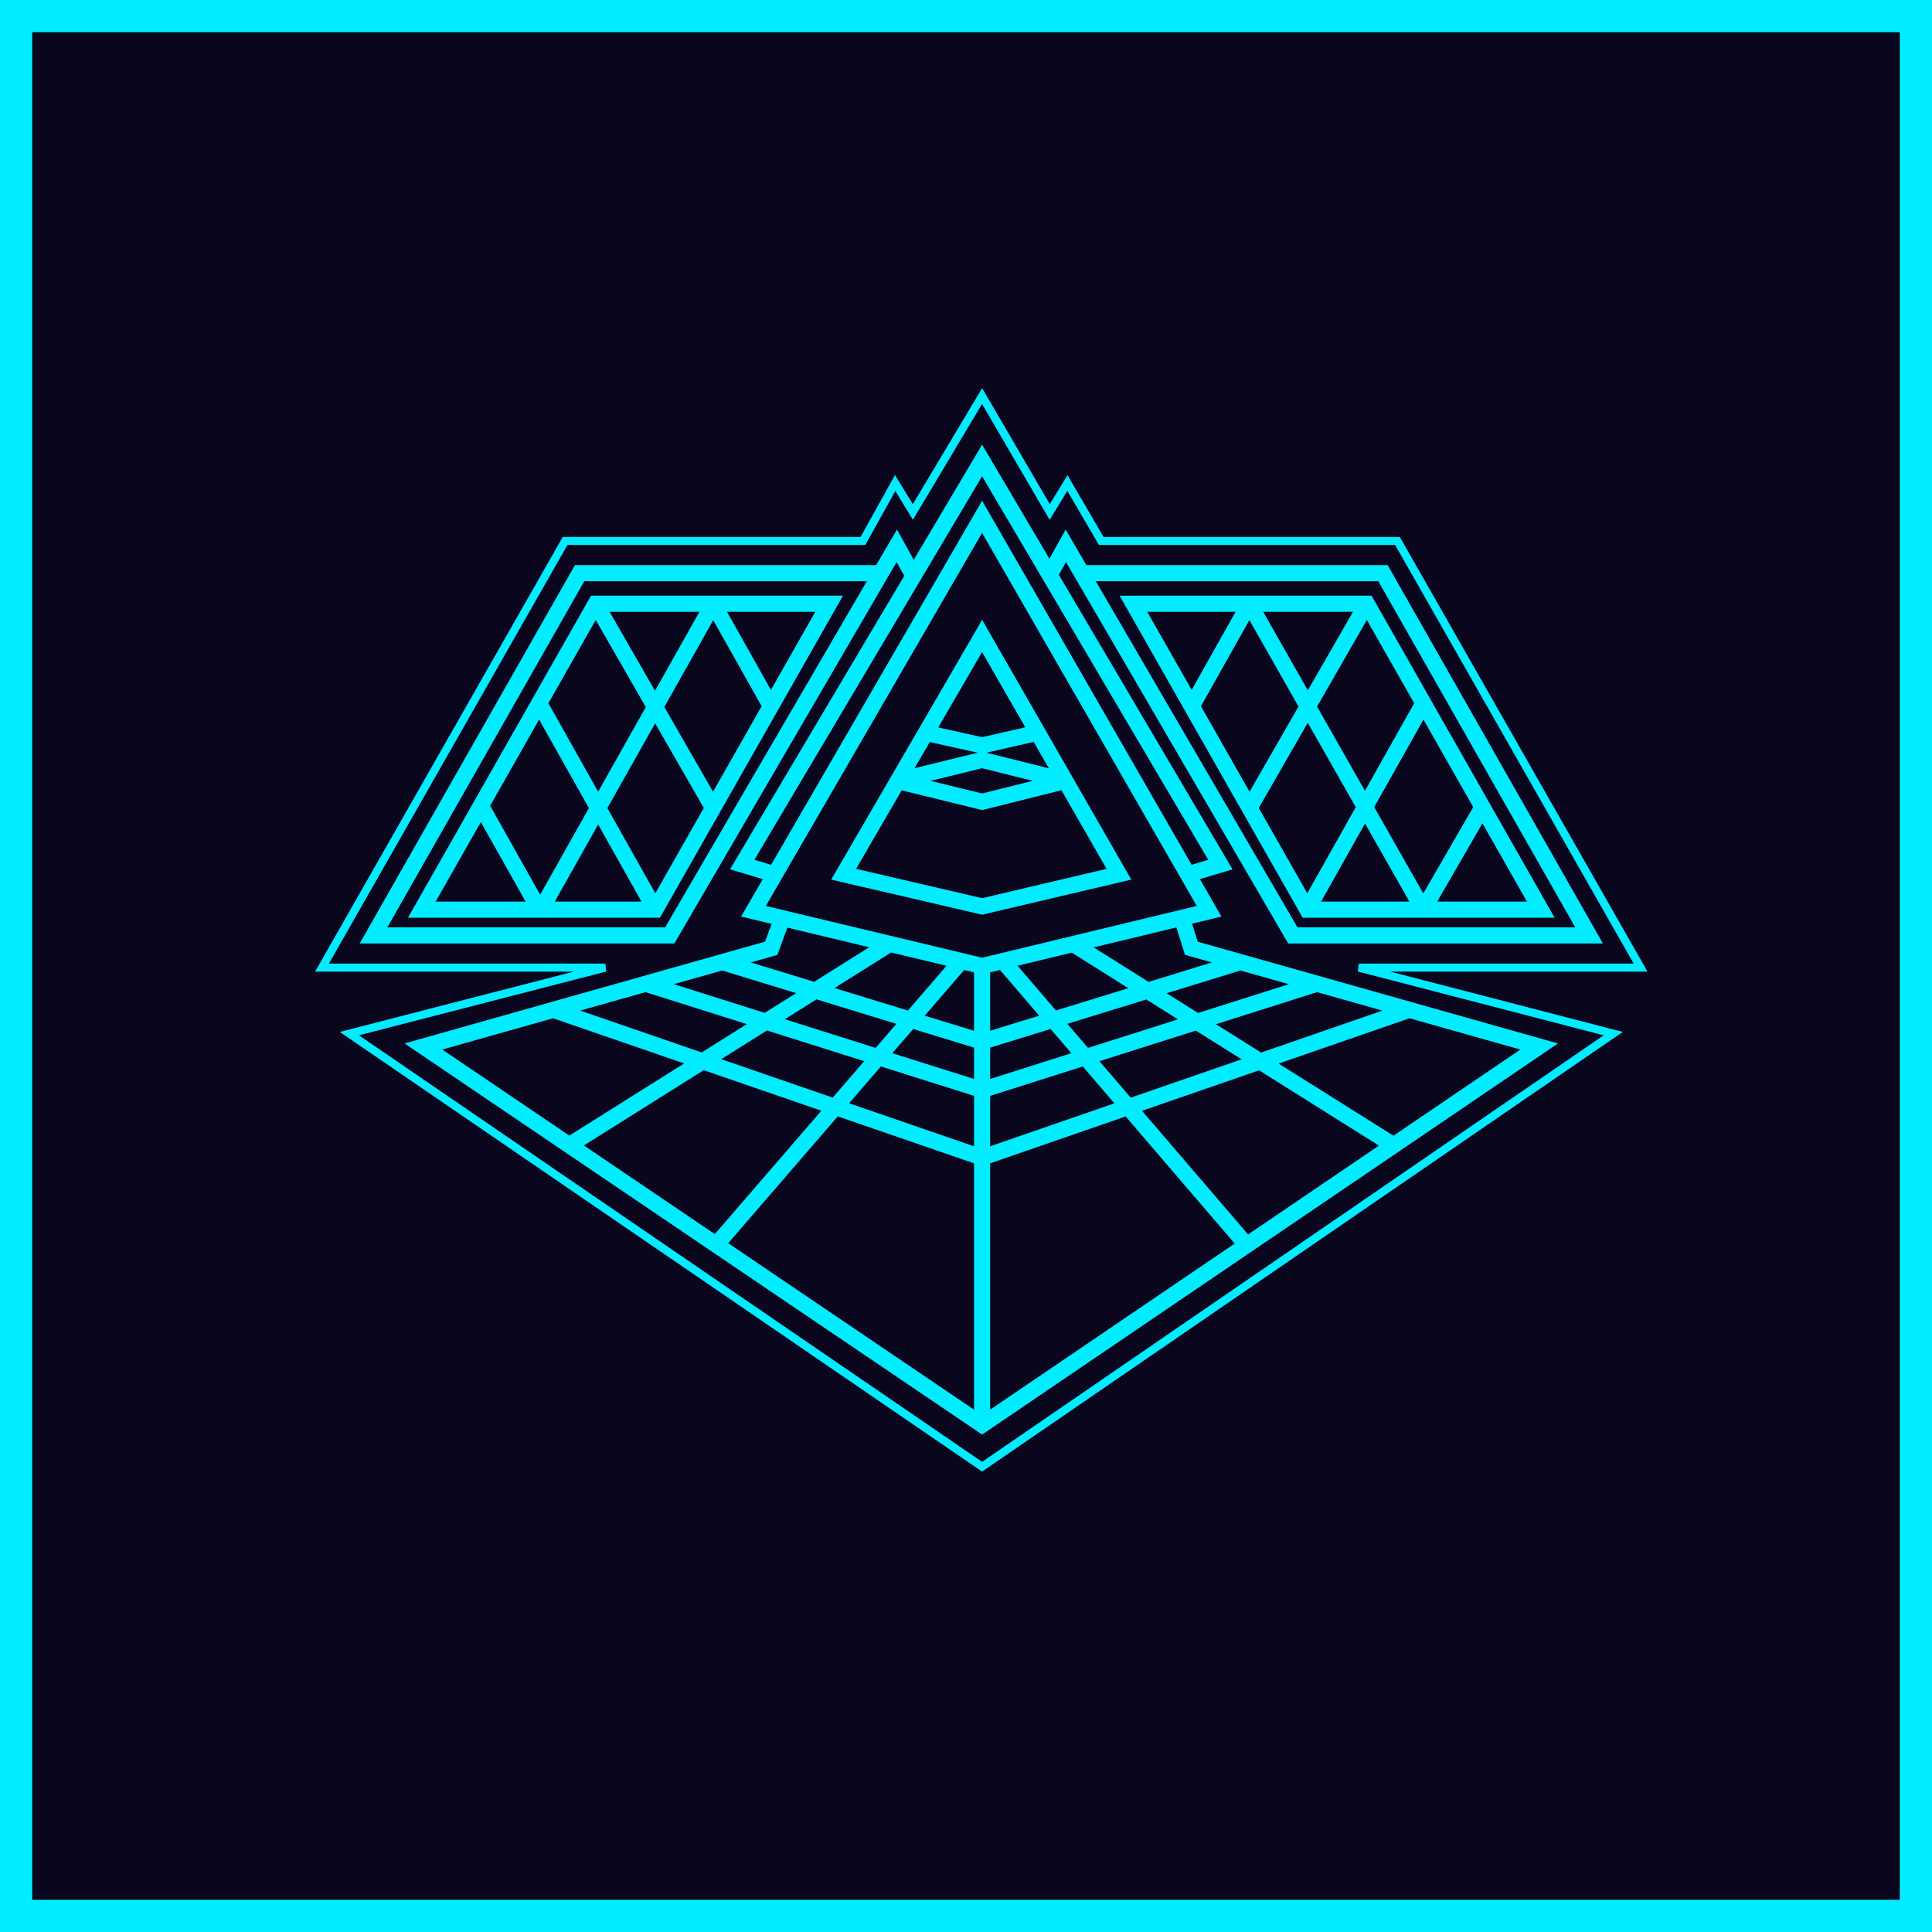
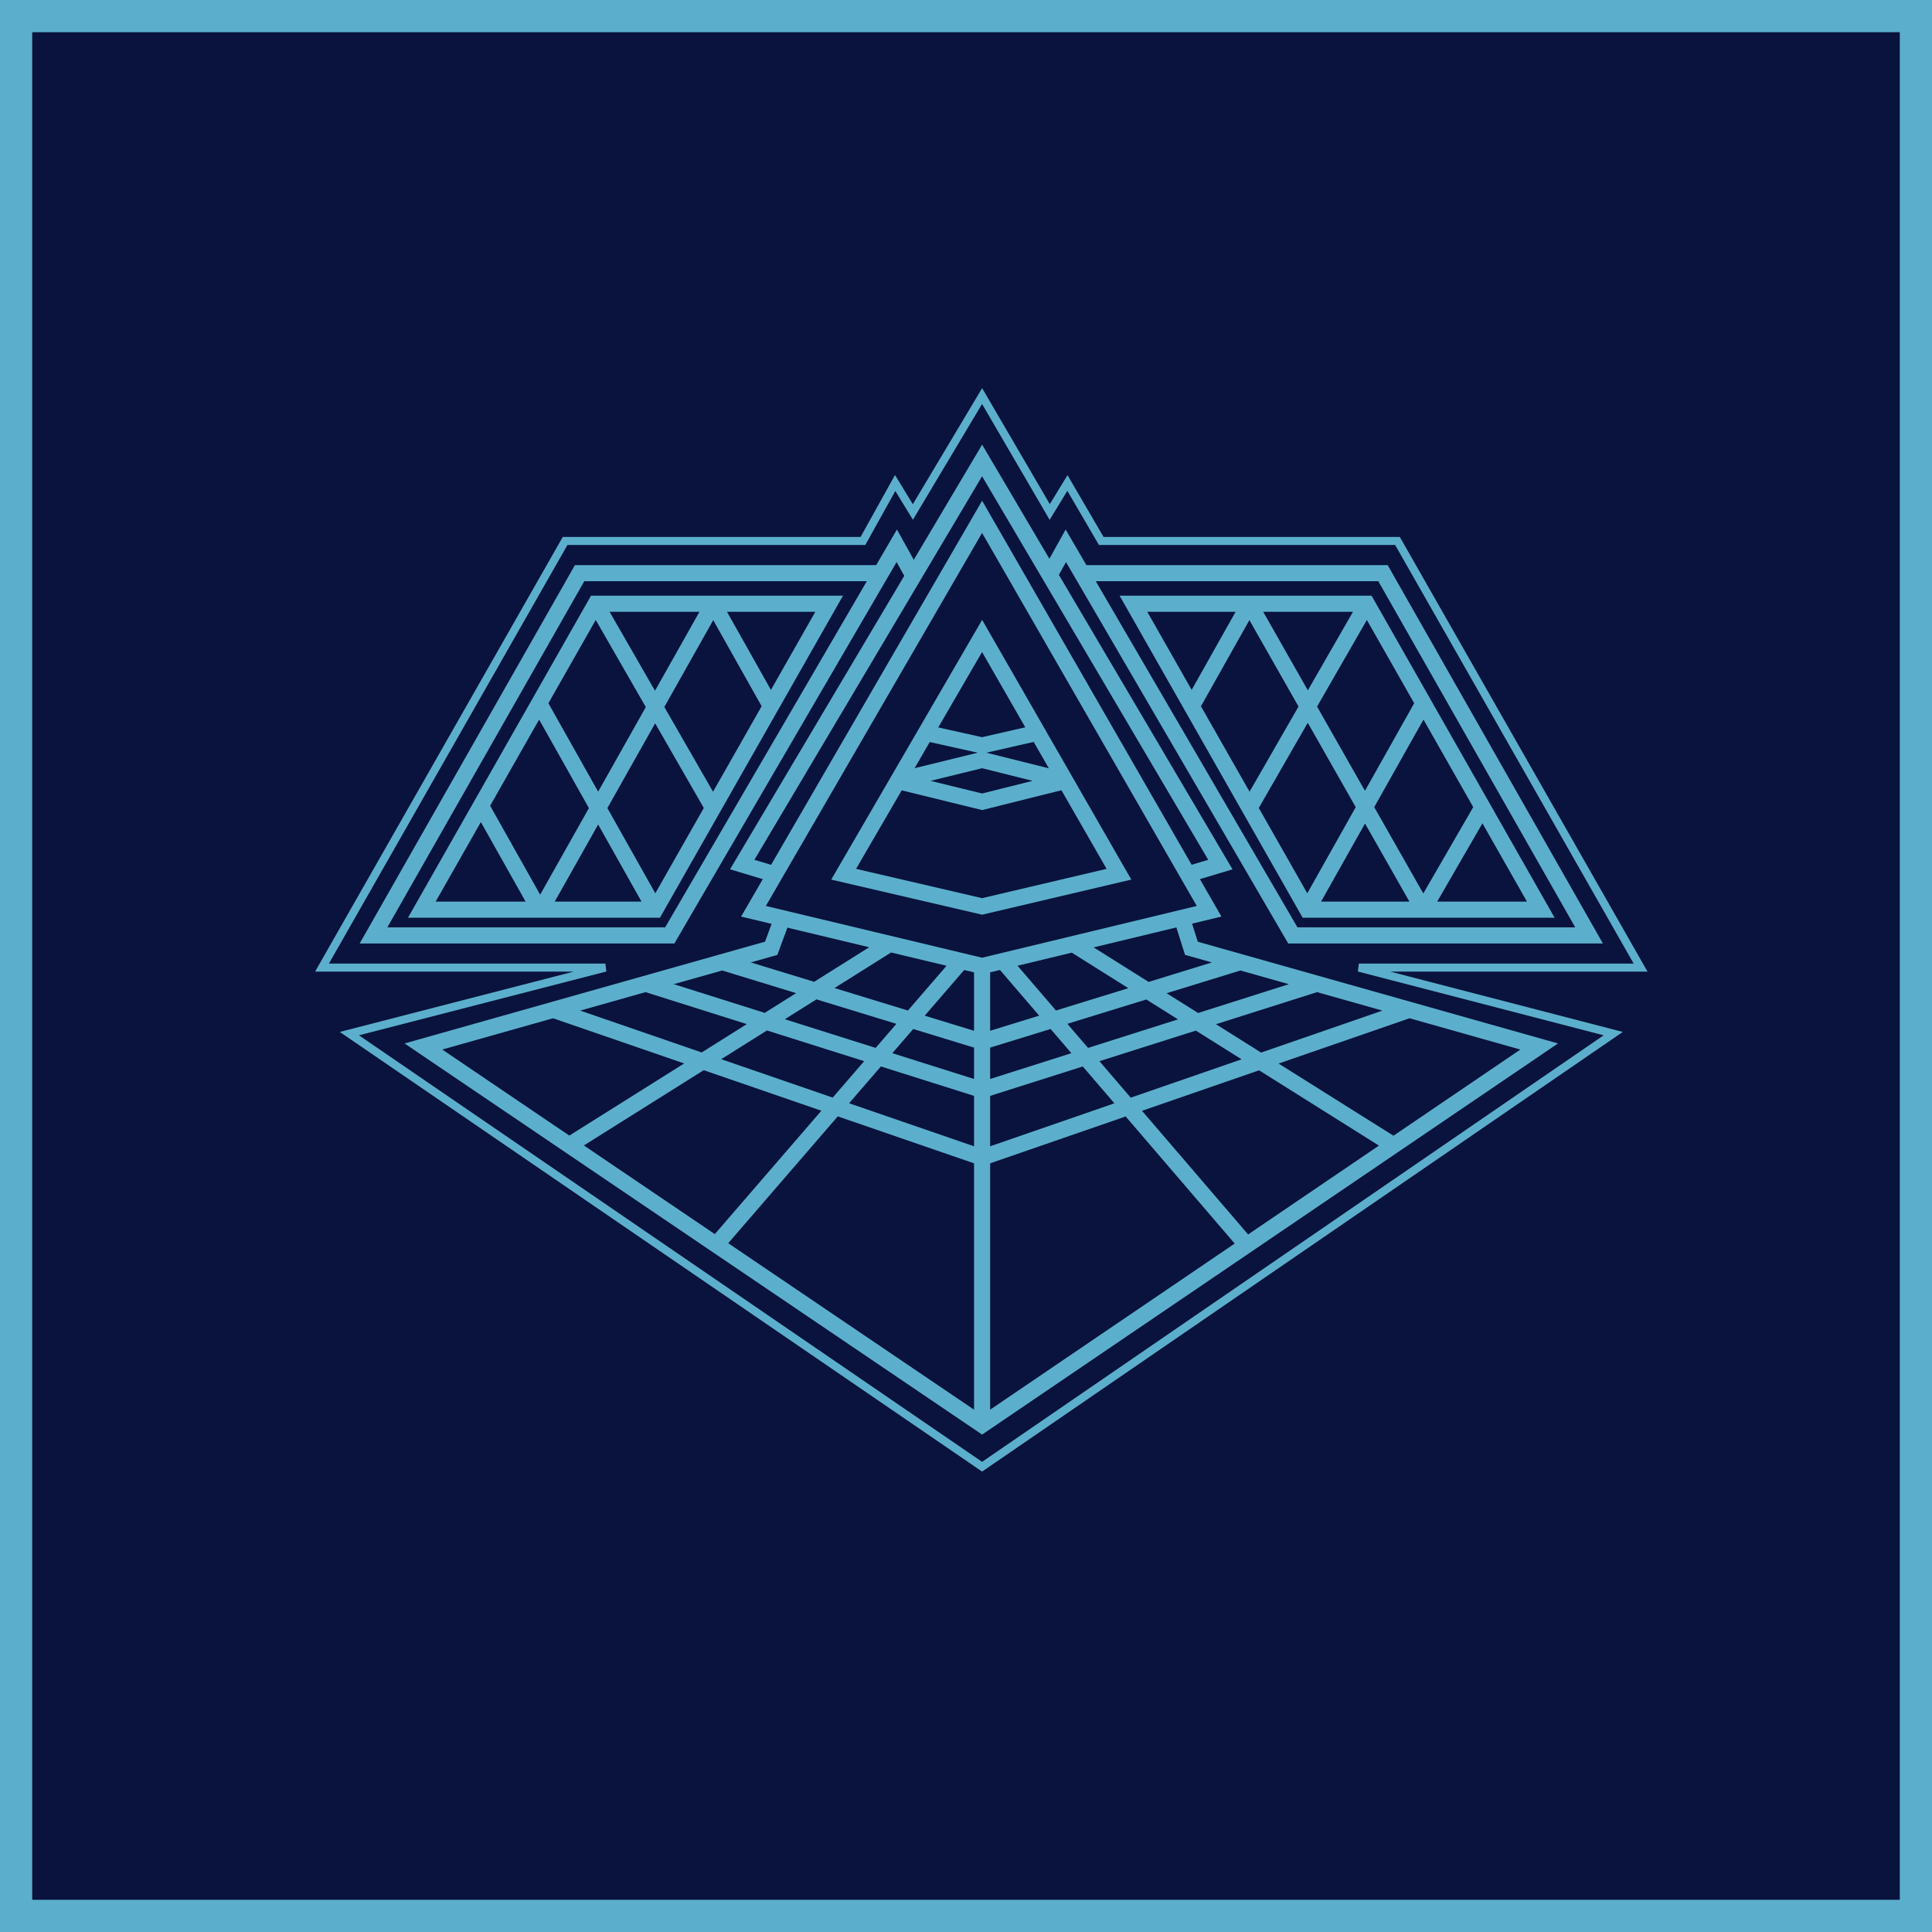
<svg xmlns="http://www.w3.org/2000/svg" viewBox="0 0 1200 1200" width="1200" height="1200">
-   <g stroke="#01ecff">
-     <path fill="#0a061e" stroke-width="20" d="M10 10h1180v1180H10V10z" />
+   <g stroke="#5cafcc">
+     <path fill="#09133d" stroke-width="20" d="M10 10h1180v1180H10V10z" />
    <g fill="none" stroke-width="10">
      <path d="M547 356H360L232 581h184l141-242 10 18" />
      <path d="m262 565 108-190h145L407 565H262zM443 502l-73-127M479 439l-36-64M407 565l-72-128M335 565l-36-64M336 565l107-190" />
      <path d="M610 600v285M553 586 354 711M597 597 445 773M610 647l-160-49M610 677l-209-66M610 719l-267-92M610 600l141-34-141-245-142 245 142 34z" />
      <path d="m738 543 20-6-148-251-149 251 20 6M672 356h187l128 225H803L662 339l-10 18" />
      <path d="M957 565 849 375H704l108 190h145zM776 502l73-127M740 439l36-64M812 565l72-128M884 565l37-64M884 565 776 375" />
      <path d="m734 570 6 19 216 61-346 235-347-235 216-61 7-19M666 586l199 125M623 597l151 176M610 647l159-49M610 677l208-66M610 719l266-92M610 563l85-20-85-148-86 148 86 20z" />
      <path d="m557 485 53 13 52-13M574 455l36 8 35-8M557 485l53-13 52 13" />
    </g>
    <path fill="none" stroke-miterlimit="5" stroke-width="5" d="m217 642 159-41H200l151-265h185l20-36 11 18 43-72 42 72 11-18 21 36h184l151 265H844l158 41-392 269-393-269z" />
  </g>
</svg>
